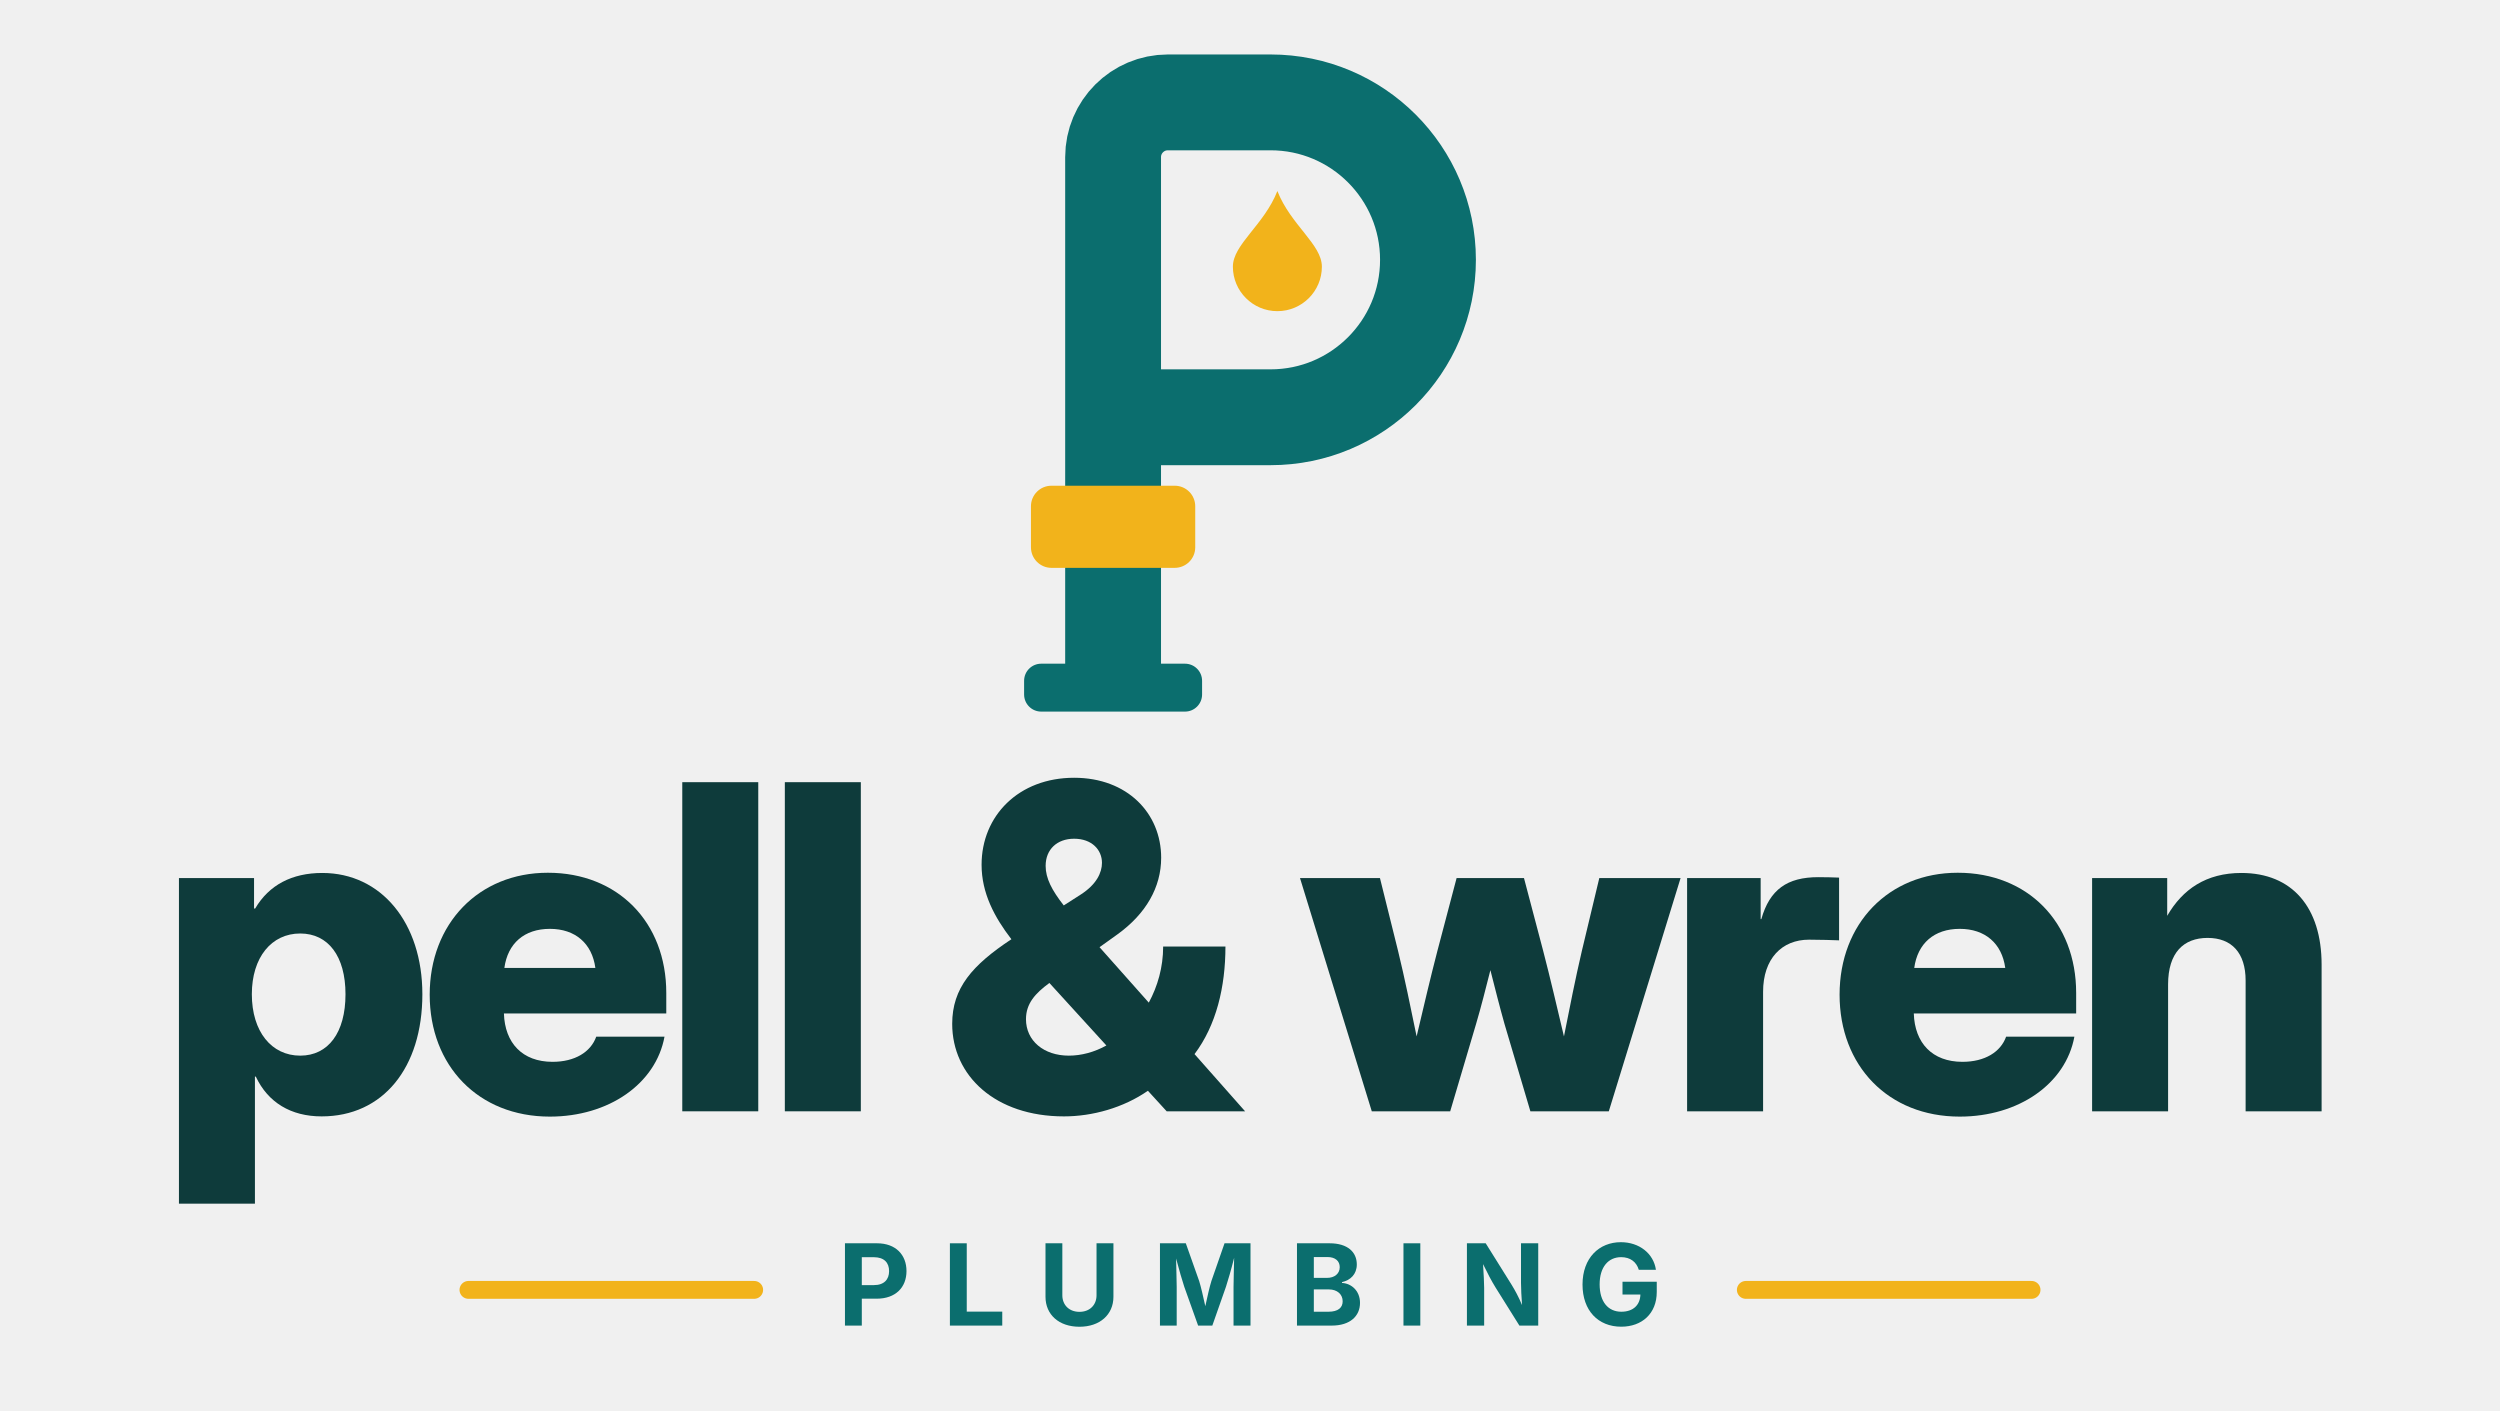
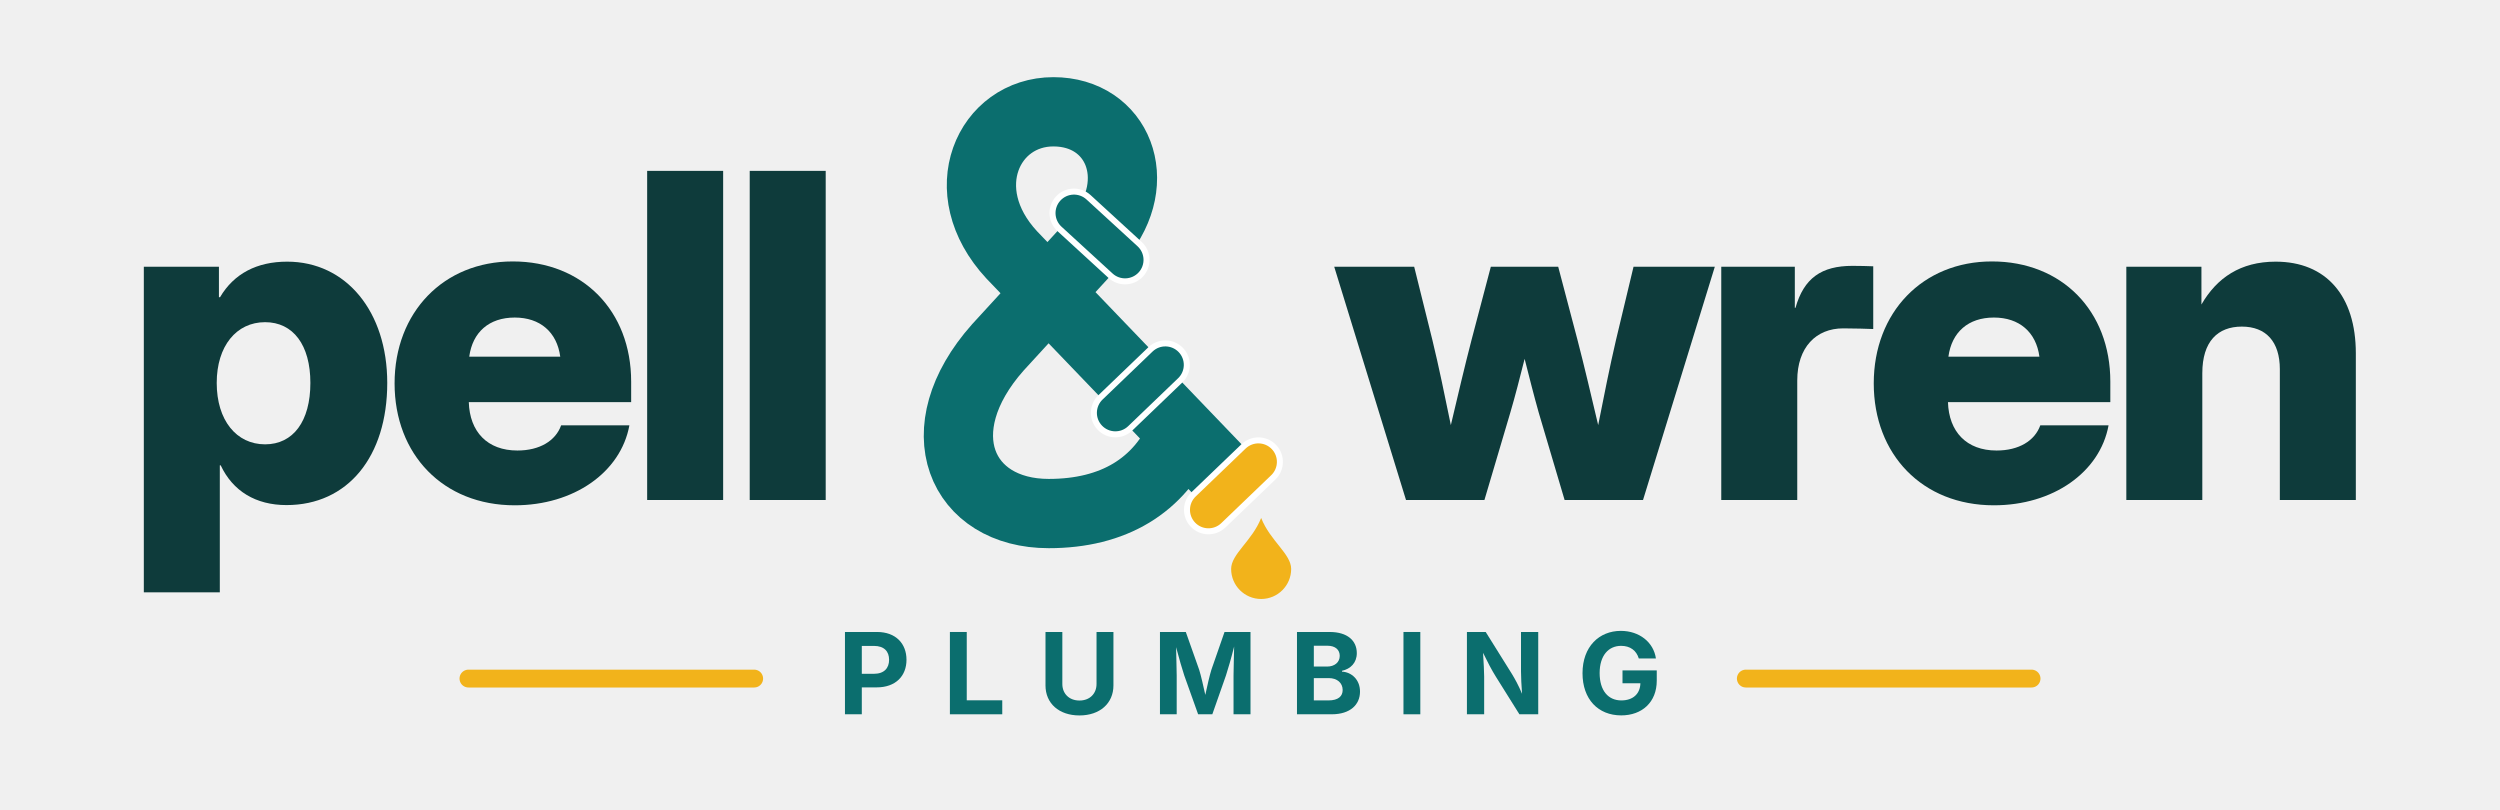
- <svg xmlns="http://www.w3.org/2000/svg" viewBox="0 0 420 237" role="img" aria-label="Pell &amp; Wren Plumbing" width="420">
-   <g transform="translate(150.2 1.1) scale(1.15)">
-     <path d="M32 98V22a8 8 0 0 1 8-8H55a23 23 0 0 1 0 46H32" fill="none" stroke="#0B6E6E" stroke-width="14" />
-     <rect x="20" y="70" width="24" height="12" rx="3" fill="#F2B31B" />
-     <rect x="19" y="96" width="26" height="7" rx="2.5" fill="#0B6E6E" />
-     <path transform="translate(56 38) rotate(0)" d="M0 -11.05C1.95 -6.08 6.50 -3.25 6.50 0a6.5 6.5 0 0 1 -13.0 0C-6.50 -3.25 -1.95 -6.08 0 -11.05Z" fill="#F2B31B" />
-   </g>
-   <g transform="translate(26.5 186.7)">
-     <g fill="#0E3B3B">
-       <path transform="translate(0.00 0) scale(0.03711 -0.03711)" d="M96 -418H440V157H444C499 40 603 -23 742 -23C1019 -23 1198 196 1198 530C1198 853 1012 1079 745 1079C608 1079 504 1025 441 918H436V1056H96ZM645 252C515 252 426 361 426 530C426 697 515 805 645 805C772 805 850 702 850 530C850 356 772 252 645 252Z" />
-       <path transform="translate(43.76 0) scale(0.03711 -0.03711)" d="M596 -24C863 -24 1076 125 1115 338H806C781 268 709 224 608 224C472 224 392 309 388 443H1123V536C1123 856 904 1080 587 1080C274 1080 52 850 52 528C52 206 272 -24 596 -24ZM390 649C405 760 480 826 596 826C711 826 787 760 802 649Z" />
-       <path transform="translate(84.56 0) scale(0.03711 -0.03711)" d="M440 1490H96V0H440Z" />
-       <path transform="translate(101.79 0) scale(0.03711 -0.03711)" d="M440 1490H96V0H440Z" />
-       <path transform="translate(131.54 0) scale(0.03711 -0.03711)" d="M558 -23C687 -23 827 16 938 93L1023 0H1378L1149 259C1247 389 1289 562 1289 746H1007C1007 652 982 566 942 492L719 743L800 801C929 894 998 1014 998 1148C998 1349 845 1510 604 1510C353 1510 185 1338 185 1116C185 988 243 879 320 779C143 662 52 558 52 396C52 161 247 -23 558 -23ZM750 298C696 268 637 252 580 252C467 252 386 319 386 417C386 488 428 534 492 581ZM557 932C503 1001 475 1055 475 1111C475 1186 527 1234 604 1234C685 1234 730 1183 730 1125C730 1081 706 1028 635 982Z" />
-       <path transform="translate(191.75 0) scale(0.03711 -0.03711)" d="M329 0H684L801 395C824 473 845 556 866 639C887 556 908 473 930 395L1047 0H1402L1727 1056H1359L1280 726C1251 602 1225 470 1199 339C1168 470 1137 603 1105 726L1018 1056H713L626 726C594 603 563 470 532 339C505 470 478 603 448 726L366 1056H4Z" />
-       <path transform="translate(253.37 0) scale(0.03711 -0.03711)" d="M96 0H440V541C440 691 525 777 648 777C698 777 759 775 784 774V1058C756 1059 727 1060 690 1060C549 1060 470 1004 432 870H429V1056H96Z" />
-       <path transform="translate(280.62 0) scale(0.03711 -0.03711)" d="M596 -24C863 -24 1076 125 1115 338H806C781 268 709 224 608 224C472 224 392 309 388 443H1123V536C1123 856 904 1080 587 1080C274 1080 52 850 52 528C52 206 272 -24 596 -24ZM390 649C405 760 480 826 596 826C711 826 787 760 802 649Z" />
-       <path transform="translate(321.41 0) scale(0.03711 -0.03711)" d="M440 574C440 718 510 785 619 785C728 785 791 717 791 592V0H1135V664C1135 924 1001 1079 772 1079C613 1079 506 1006 436 885V1056H96V0H440Z" />
+ <svg xmlns="http://www.w3.org/2000/svg" viewBox="0 0 420 136" role="img" aria-label="Pell &amp; Wren Plumbing" width="420">
+   <g transform="translate(20.6 84) scale(1)">
+     <g>
+       <g fill="#0E3B3B">
+         <path transform="translate(0.00 0) scale(0.03711 -0.03711)" d="M96 -418H440V157H444C499 40 603 -23 742 -23C1019 -23 1198 196 1198 530C1198 853 1012 1079 745 1079C608 1079 504 1025 441 918H436V1056H96ZM645 252C515 252 426 361 426 530C426 697 515 805 645 805C772 805 850 702 850 530C850 356 772 252 645 252Z" />
+         <path transform="translate(43.76 0) scale(0.03711 -0.03711)" d="M596 -24C863 -24 1076 125 1115 338H806C781 268 709 224 608 224C472 224 392 309 388 443H1123V536C1123 856 904 1080 587 1080C274 1080 52 850 52 528C52 206 272 -24 596 -24ZM390 649C405 760 480 826 596 826C711 826 787 760 802 649Z" />
+         <path transform="translate(84.56 0) scale(0.03711 -0.03711)" d="M440 1490H96V0H440Z" />
+         <path transform="translate(101.79 0) scale(0.03711 -0.03711)" d="M440 1490H96V0H440Z" />
+       </g>
+     </g>
+     <g transform="translate(119.9 -72.2) scale(0.7758)">
+       <path d="M86 90L38 40C25 26 33 9 47 9C61 9 67 24 57 36L35 60C19 78 27 96 46 96C60 96 70 90 75 78.5" fill="none" stroke="#0B6E6E" stroke-width="15" stroke-linejoin="round" />
+       <rect x="-4.0" y="-11.5" width="8" height="23" rx="4.0" fill="#0B6E6E" stroke="#fff" stroke-width="2.6" paint-order="stroke" transform="translate(65.84 69.00) rotate(-133.83)" />
+       <rect x="-4.0" y="-11.5" width="8" height="23" rx="4.0" fill="#0B6E6E" stroke="#fff" stroke-width="2.6" paint-order="stroke" transform="translate(57.00 36.00) rotate(132.51)" />
+       <rect x="-4.0" y="-11.5" width="8" height="23" rx="4.0" fill="#F2B31B" stroke="#fff" stroke-width="2.6" paint-order="stroke" transform="translate(86.00 90.00) rotate(-133.83)" />
+       <path transform="translate(92 108) rotate(0)" d="M0 -11.05C1.95 -6.08 6.50 -3.25 6.50 0a6.5 6.5 0 0 1 -13.0 0C-6.50 -3.25 -1.95 -6.08 0 -11.05Z" fill="#F2B31B" />
+     </g>
+     <g transform="translate(203.4 0)">
+       <g fill="#0E3B3B">
+         <path transform="translate(0.00 0) scale(0.03711 -0.03711)" d="M329 0H684L801 395C824 473 845 556 866 639C887 556 908 473 930 395L1047 0H1402L1727 1056H1359L1280 726C1251 602 1225 470 1199 339C1168 470 1137 603 1105 726L1018 1056H713L626 726C594 603 563 470 532 339C505 470 478 603 448 726L366 1056H4Z" />
+         <path transform="translate(61.61 0) scale(0.03711 -0.03711)" d="M96 0H440V541C440 691 525 777 648 777C698 777 759 775 784 774V1058C756 1059 727 1060 690 1060C549 1060 470 1004 432 870H429V1056H96Z" />
+         <path transform="translate(88.86 0) scale(0.03711 -0.03711)" d="M596 -24C863 -24 1076 125 1115 338H806C781 268 709 224 608 224C472 224 392 309 388 443H1123V536C1123 856 904 1080 587 1080C274 1080 52 850 52 528C52 206 272 -24 596 -24ZM390 649C405 760 480 826 596 826C711 826 787 760 802 649Z" />
+         <path transform="translate(129.66 0) scale(0.03711 -0.03711)" d="M440 574C440 718 510 785 619 785C728 785 791 717 791 592V0H1135V664C1135 924 1001 1079 772 1079C613 1079 506 1006 436 885V1056H96V0H440Z" />
+       </g>
    </g>
  </g>
-   <g transform="translate(140.7 222.7)">
+   <g transform="translate(140.7 120) ">
    <g fill="#0B6E6E">
      <path transform="translate(0.00 0) scale(0.00928 -0.00928)" d="M135 0H440V487H709C1052 487 1249 692 1249 987C1249 1280 1055 1490 716 1490H135ZM440 733V1238H659C846 1238 934 1137 934 987C934 837 846 733 660 733Z" />
      <path transform="translate(17.63 0) scale(0.00928 -0.00928)" d="M135 0H1083V253H440V1490H135Z" />
      <path transform="translate(33.69 0) scale(0.00928 -0.00928)" d="M750 -21C1118 -21 1365 197 1365 523V1490H1059V548C1059 374 937 249 750 249C563 249 440 374 440 548V1490H135V523C135 197 379 -21 750 -21Z" />
      <path transform="translate(52.92 0) scale(0.00928 -0.00928)" d="M135 0H438V703C438 815 430 1034 427 1215C480 1015 540 806 575 703L826 0H1083L1330 703C1365 809 1428 1026 1478 1227C1475 1039 1467 815 1467 703V0H1774V1490H1304L1066 806C1036 711 990 512 956 351C921 513 875 712 845 806L603 1490H135Z" />
      <path transform="translate(75.94 0) scale(0.00928 -0.00928)" d="M135 0H764C1100 0 1276 175 1276 411C1276 632 1118 764 950 772V787C1103 821 1218 930 1218 1107C1218 1330 1053 1490 726 1490H135ZM440 251V655H712C865 655 962 565 962 440C962 327 883 251 704 251ZM440 864V1241H687C830 1241 909 1167 909 1058C909 938 812 864 681 864Z" />
      <path transform="translate(93.83 0) scale(0.00928 -0.00928)" d="M440 1490H135V0H440Z" />
      <path transform="translate(104.49 0) scale(0.00928 -0.00928)" d="M135 0H447V685C447 773 438 933 427 1113C519 927 574 818 657 684L1085 0H1426V1490H1114V775C1114 677 1122 517 1133 371C1068 526 1005 639 946 736L475 1490H135Z" />
      <path transform="translate(124.29 0) scale(0.00928 -0.00928)" d="M795 -20C1169 -20 1438 217 1438 608V794H818V562H1142C1137 371 1009 251 797 251C558 251 404 430 404 746C404 1062 563 1239 793 1239C959 1239 1071 1152 1113 1010H1423C1381 1304 1123 1510 788 1510C396 1510 94 1226 94 743C94 272 377 -20 795 -20Z" />
    </g>
  </g>
-   <path d="M78.7 216.7H126.7M293.3 216.7H341.3" stroke="#F2B31B" stroke-width="3" stroke-linecap="round" />
+   <path d="M78.7 114H126.7M293.3 114H341.3" stroke="#F2B31B" stroke-width="3" stroke-linecap="round" />
</svg>
